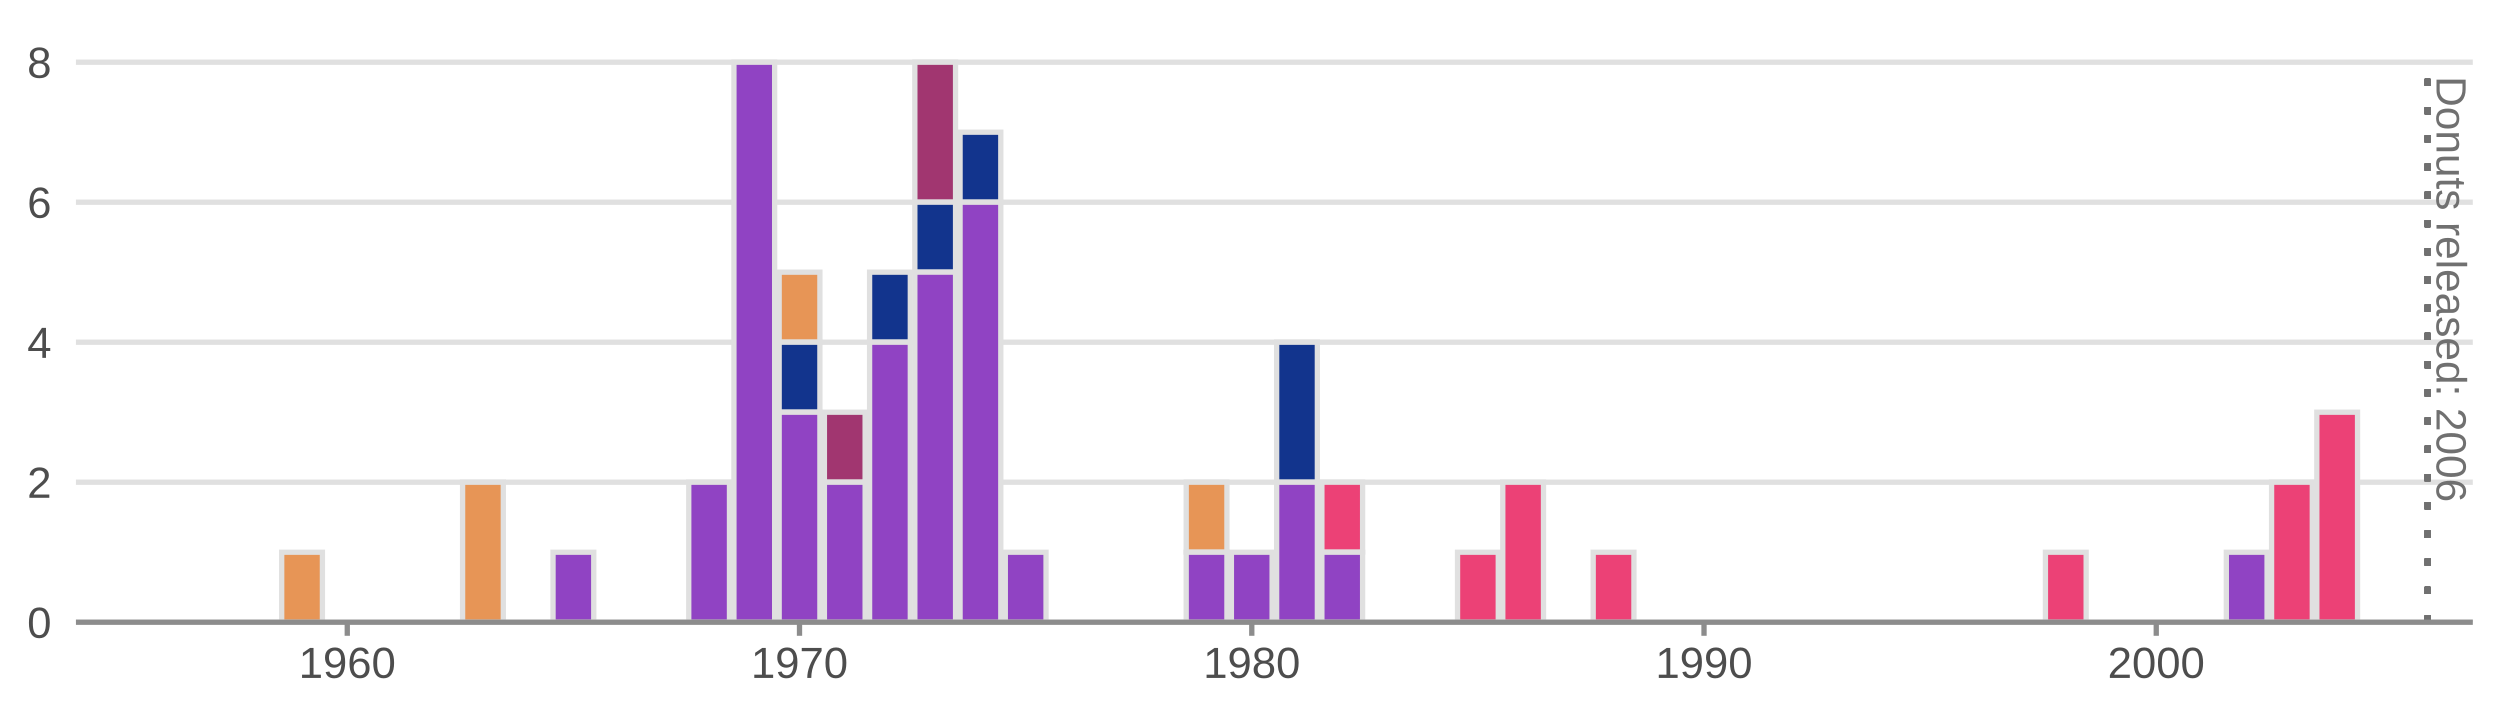
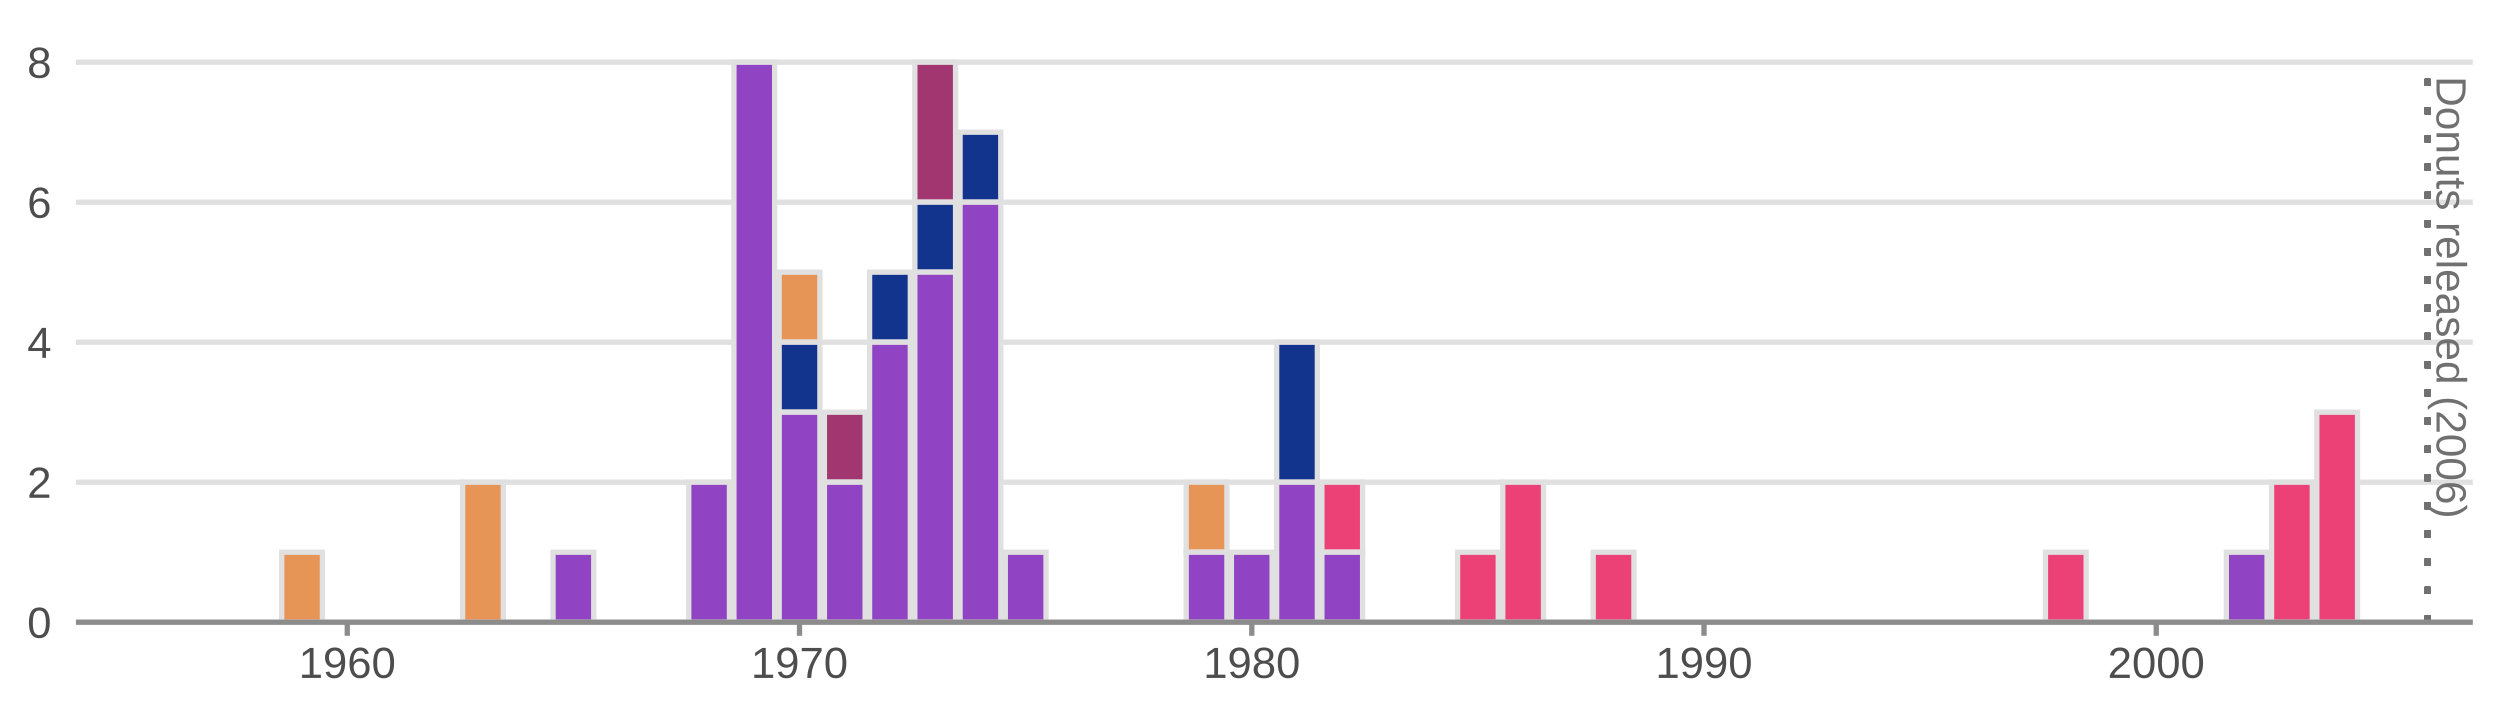
<svg xmlns="http://www.w3.org/2000/svg" class="svglite" width="504.00pt" height="144.00pt" viewBox="0 0 504.00 144.00">
  <defs>
    <style type="text/css">
    .svglite line, .svglite polyline, .svglite polygon, .svglite path, .svglite rect, .svglite circle {
      fill: none;
      stroke: #000000;
      stroke-linecap: round;
      stroke-linejoin: round;
      stroke-miterlimit: 10.00;
    }
    .svglite text {
      white-space: pre;
    }
  </style>
  </defs>
  <rect width="100%" height="100%" style="stroke: none; fill: none;" />
  <defs>
    <clipPath id="cpMC4wMHw1MDQuMDB8MC4wMHwxNDQuMDA=">
      <rect x="0.00" y="0.00" width="504.00" height="144.00" />
    </clipPath>
  </defs>
  <g clip-path="url(#cpMC4wMHw1MDQuMDB8MC4wMHwxNDQuMDA=)">
</g>
  <defs>
    <clipPath id="cpMTUuMzF8NDk4LjUyfDUuNDh8MTI1LjQ0">
      <rect x="15.31" y="5.48" width="483.21" height="119.96" />
    </clipPath>
  </defs>
  <g clip-path="url(#cpMTUuMzF8NDk4LjUyfDUuNDh8MTI1LjQ0)">
    <polyline points="15.31,125.44 498.52,125.44 " style="stroke-width: 1.07; stroke: #E0E0E0; stroke-linecap: butt;" />
    <polyline points="15.31,97.21 498.52,97.21 " style="stroke-width: 1.07; stroke: #E0E0E0; stroke-linecap: butt;" />
    <polyline points="15.31,68.99 498.52,68.99 " style="stroke-width: 1.07; stroke: #E0E0E0; stroke-linecap: butt;" />
    <polyline points="15.31,40.76 498.52,40.76 " style="stroke-width: 1.07; stroke: #E0E0E0; stroke-linecap: butt;" />
    <polyline points="15.31,12.54 498.52,12.54 " style="stroke-width: 1.07; stroke: #E0E0E0; stroke-linecap: butt;" />
    <rect x="56.79" y="111.33" width="8.21" height="14.11" style="stroke-width: 1.07; stroke: #E0E0E0; stroke-linecap: butt; stroke-linejoin: miter; fill: #E79556;" />
    <rect x="93.26" y="97.21" width="8.21" height="28.23" style="stroke-width: 1.07; stroke: #E0E0E0; stroke-linecap: butt; stroke-linejoin: miter; fill: #E79556;" />
    <rect x="157.08" y="54.87" width="8.21" height="14.11" style="stroke-width: 1.07; stroke: #E0E0E0; stroke-linecap: butt; stroke-linejoin: miter; fill: #E79556;" />
    <rect x="239.14" y="97.21" width="8.21" height="14.11" style="stroke-width: 1.07; stroke: #E0E0E0; stroke-linecap: butt; stroke-linejoin: miter; fill: #E79556;" />
    <rect x="266.49" y="97.21" width="8.21" height="14.11" style="stroke-width: 1.07; stroke: #E0E0E0; stroke-linecap: butt; stroke-linejoin: miter; fill: #EC4176;" />
    <rect x="293.84" y="111.33" width="8.21" height="14.11" style="stroke-width: 1.07; stroke: #E0E0E0; stroke-linecap: butt; stroke-linejoin: miter; fill: #EC4176;" />
    <rect x="302.96" y="97.21" width="8.21" height="28.23" style="stroke-width: 1.07; stroke: #E0E0E0; stroke-linecap: butt; stroke-linejoin: miter; fill: #EC4176;" />
    <rect x="321.19" y="111.33" width="8.21" height="14.11" style="stroke-width: 1.07; stroke: #E0E0E0; stroke-linecap: butt; stroke-linejoin: miter; fill: #EC4176;" />
    <rect x="412.36" y="111.33" width="8.21" height="14.11" style="stroke-width: 1.07; stroke: #E0E0E0; stroke-linecap: butt; stroke-linejoin: miter; fill: #EC4176;" />
    <rect x="457.95" y="97.21" width="8.21" height="28.23" style="stroke-width: 1.07; stroke: #E0E0E0; stroke-linecap: butt; stroke-linejoin: miter; fill: #EC4176;" />
    <rect x="467.07" y="83.10" width="8.21" height="42.34" style="stroke-width: 1.07; stroke: #E0E0E0; stroke-linecap: butt; stroke-linejoin: miter; fill: #EC4176;" />
    <rect x="166.20" y="83.10" width="8.21" height="14.11" style="stroke-width: 1.07; stroke: #E0E0E0; stroke-linecap: butt; stroke-linejoin: miter; fill: #A13670;" />
    <rect x="184.43" y="12.54" width="8.21" height="28.23" style="stroke-width: 1.07; stroke: #E0E0E0; stroke-linecap: butt; stroke-linejoin: miter; fill: #A13670;" />
    <rect x="157.08" y="68.99" width="8.21" height="14.11" style="stroke-width: 1.07; stroke: #E0E0E0; stroke-linecap: butt; stroke-linejoin: miter; fill: #12348D;" />
    <rect x="175.31" y="54.87" width="8.21" height="14.11" style="stroke-width: 1.07; stroke: #E0E0E0; stroke-linecap: butt; stroke-linejoin: miter; fill: #12348D;" />
    <rect x="184.43" y="40.76" width="8.21" height="14.11" style="stroke-width: 1.07; stroke: #E0E0E0; stroke-linecap: butt; stroke-linejoin: miter; fill: #12348D;" />
    <rect x="193.55" y="26.65" width="8.21" height="14.11" style="stroke-width: 1.07; stroke: #E0E0E0; stroke-linecap: butt; stroke-linejoin: miter; fill: #12348D;" />
    <rect x="257.37" y="68.99" width="8.21" height="28.23" style="stroke-width: 1.07; stroke: #E0E0E0; stroke-linecap: butt; stroke-linejoin: miter; fill: #12348D;" />
    <rect x="111.49" y="111.33" width="8.21" height="14.11" style="stroke-width: 1.07; stroke: #E0E0E0; stroke-linecap: butt; stroke-linejoin: miter; fill: #9043C3;" />
    <rect x="138.85" y="97.21" width="8.21" height="28.23" style="stroke-width: 1.07; stroke: #E0E0E0; stroke-linecap: butt; stroke-linejoin: miter; fill: #9043C3;" />
    <rect x="147.96" y="12.54" width="8.21" height="112.90" style="stroke-width: 1.07; stroke: #E0E0E0; stroke-linecap: butt; stroke-linejoin: miter; fill: #9043C3;" />
    <rect x="157.08" y="83.10" width="8.21" height="42.34" style="stroke-width: 1.07; stroke: #E0E0E0; stroke-linecap: butt; stroke-linejoin: miter; fill: #9043C3;" />
    <rect x="166.20" y="97.21" width="8.21" height="28.23" style="stroke-width: 1.07; stroke: #E0E0E0; stroke-linecap: butt; stroke-linejoin: miter; fill: #9043C3;" />
    <rect x="175.31" y="68.99" width="8.21" height="56.45" style="stroke-width: 1.07; stroke: #E0E0E0; stroke-linecap: butt; stroke-linejoin: miter; fill: #9043C3;" />
    <rect x="184.43" y="54.87" width="8.21" height="70.56" style="stroke-width: 1.07; stroke: #E0E0E0; stroke-linecap: butt; stroke-linejoin: miter; fill: #9043C3;" />
    <rect x="193.55" y="40.76" width="8.21" height="84.68" style="stroke-width: 1.07; stroke: #E0E0E0; stroke-linecap: butt; stroke-linejoin: miter; fill: #9043C3;" />
    <rect x="202.67" y="111.33" width="8.21" height="14.11" style="stroke-width: 1.07; stroke: #E0E0E0; stroke-linecap: butt; stroke-linejoin: miter; fill: #9043C3;" />
    <rect x="239.14" y="111.33" width="8.21" height="14.11" style="stroke-width: 1.07; stroke: #E0E0E0; stroke-linecap: butt; stroke-linejoin: miter; fill: #9043C3;" />
    <rect x="248.25" y="111.33" width="8.21" height="14.11" style="stroke-width: 1.07; stroke: #E0E0E0; stroke-linecap: butt; stroke-linejoin: miter; fill: #9043C3;" />
    <rect x="257.37" y="97.21" width="8.21" height="28.23" style="stroke-width: 1.07; stroke: #E0E0E0; stroke-linecap: butt; stroke-linejoin: miter; fill: #9043C3;" />
    <rect x="266.49" y="111.33" width="8.21" height="14.11" style="stroke-width: 1.07; stroke: #E0E0E0; stroke-linecap: butt; stroke-linejoin: miter; fill: #9043C3;" />
    <rect x="448.83" y="111.33" width="8.21" height="14.11" style="stroke-width: 1.07; stroke: #E0E0E0; stroke-linecap: butt; stroke-linejoin: miter; fill: #9043C3;" />
    <line x1="489.40" y1="125.44" x2="489.40" y2="12.54" style="stroke-width: 1.07; stroke: #707070; stroke-dasharray: 1.42,4.27; stroke-linecap: butt;" />
    <line x1="489.40" y1="125.44" x2="489.40" y2="12.54" style="stroke-width: 1.07; stroke: #707070; stroke-dasharray: 1.42,4.27; stroke-linecap: butt;" />
    <line x1="489.40" y1="125.44" x2="489.40" y2="12.54" style="stroke-width: 1.07; stroke: #707070; stroke-dasharray: 1.42,4.27; stroke-linecap: butt;" />
    <line x1="489.40" y1="125.44" x2="489.40" y2="12.54" style="stroke-width: 1.07; stroke: #707070; stroke-dasharray: 1.42,4.27; stroke-linecap: butt;" />
    <line x1="489.40" y1="125.44" x2="489.40" y2="12.54" style="stroke-width: 1.07; stroke: #707070; stroke-dasharray: 1.42,4.27; stroke-linecap: butt;" />
    <line x1="489.40" y1="125.44" x2="489.40" y2="12.54" style="stroke-width: 1.07; stroke: #707070; stroke-dasharray: 1.42,4.27; stroke-linecap: butt;" />
    <line x1="489.40" y1="125.44" x2="489.40" y2="12.54" style="stroke-width: 1.07; stroke: #707070; stroke-dasharray: 1.42,4.27; stroke-linecap: butt;" />
    <line x1="489.40" y1="125.44" x2="489.40" y2="12.54" style="stroke-width: 1.07; stroke: #707070; stroke-dasharray: 1.42,4.27; stroke-linecap: butt;" />
    <line x1="489.40" y1="125.44" x2="489.40" y2="12.54" style="stroke-width: 1.07; stroke: #707070; stroke-dasharray: 1.42,4.27; stroke-linecap: butt;" />
    <line x1="489.40" y1="125.44" x2="489.40" y2="12.54" style="stroke-width: 1.07; stroke: #707070; stroke-dasharray: 1.42,4.27; stroke-linecap: butt;" />
    <line x1="489.40" y1="125.44" x2="489.40" y2="12.54" style="stroke-width: 1.07; stroke: #707070; stroke-dasharray: 1.42,4.27; stroke-linecap: butt;" />
    <line x1="489.40" y1="125.44" x2="489.40" y2="12.54" style="stroke-width: 1.07; stroke: #707070; stroke-dasharray: 1.42,4.27; stroke-linecap: butt;" />
    <line x1="489.40" y1="125.44" x2="489.40" y2="12.54" style="stroke-width: 1.07; stroke: #707070; stroke-dasharray: 1.42,4.27; stroke-linecap: butt;" />
    <line x1="489.40" y1="125.44" x2="489.40" y2="12.54" style="stroke-width: 1.07; stroke: #707070; stroke-dasharray: 1.42,4.27; stroke-linecap: butt;" />
    <line x1="489.40" y1="125.44" x2="489.40" y2="12.54" style="stroke-width: 1.07; stroke: #707070; stroke-dasharray: 1.42,4.27; stroke-linecap: butt;" />
    <line x1="489.40" y1="125.44" x2="489.40" y2="12.54" style="stroke-width: 1.07; stroke: #707070; stroke-dasharray: 1.42,4.27; stroke-linecap: butt;" />
    <line x1="489.40" y1="125.44" x2="489.40" y2="12.54" style="stroke-width: 1.07; stroke: #707070; stroke-dasharray: 1.42,4.27; stroke-linecap: butt;" />
    <line x1="489.40" y1="125.44" x2="489.40" y2="12.54" style="stroke-width: 1.07; stroke: #707070; stroke-dasharray: 1.42,4.27; stroke-linecap: butt;" />
    <line x1="489.40" y1="125.44" x2="489.40" y2="12.54" style="stroke-width: 1.07; stroke: #707070; stroke-dasharray: 1.42,4.27; stroke-linecap: butt;" />
    <line x1="489.40" y1="125.44" x2="489.40" y2="12.54" style="stroke-width: 1.07; stroke: #707070; stroke-dasharray: 1.42,4.27; stroke-linecap: butt;" />
    <line x1="489.40" y1="125.44" x2="489.40" y2="12.54" style="stroke-width: 1.07; stroke: #707070; stroke-dasharray: 1.42,4.27; stroke-linecap: butt;" />
    <line x1="489.40" y1="125.44" x2="489.40" y2="12.54" style="stroke-width: 1.07; stroke: #707070; stroke-dasharray: 1.42,4.27; stroke-linecap: butt;" />
    <line x1="489.40" y1="125.44" x2="489.40" y2="12.54" style="stroke-width: 1.07; stroke: #707070; stroke-dasharray: 1.42,4.27; stroke-linecap: butt;" />
    <line x1="489.40" y1="125.44" x2="489.40" y2="12.54" style="stroke-width: 1.07; stroke: #707070; stroke-dasharray: 1.42,4.27; stroke-linecap: butt;" />
    <line x1="489.40" y1="125.44" x2="489.40" y2="12.54" style="stroke-width: 1.07; stroke: #707070; stroke-dasharray: 1.42,4.27; stroke-linecap: butt;" />
    <line x1="489.40" y1="125.44" x2="489.40" y2="12.54" style="stroke-width: 1.07; stroke: #707070; stroke-dasharray: 1.42,4.27; stroke-linecap: butt;" />
    <line x1="489.40" y1="125.44" x2="489.40" y2="12.54" style="stroke-width: 1.07; stroke: #707070; stroke-dasharray: 1.42,4.27; stroke-linecap: butt;" />
    <line x1="489.40" y1="125.44" x2="489.40" y2="12.54" style="stroke-width: 1.07; stroke: #707070; stroke-dasharray: 1.42,4.27; stroke-linecap: butt;" />
    <line x1="489.40" y1="125.44" x2="489.40" y2="12.54" style="stroke-width: 1.07; stroke: #707070; stroke-dasharray: 1.42,4.27; stroke-linecap: butt;" />
    <line x1="489.40" y1="125.44" x2="489.40" y2="12.54" style="stroke-width: 1.07; stroke: #707070; stroke-dasharray: 1.42,4.27; stroke-linecap: butt;" />
    <line x1="489.40" y1="125.44" x2="489.40" y2="12.54" style="stroke-width: 1.07; stroke: #707070; stroke-dasharray: 1.42,4.27; stroke-linecap: butt;" />
    <line x1="489.40" y1="125.44" x2="489.40" y2="12.54" style="stroke-width: 1.07; stroke: #707070; stroke-dasharray: 1.42,4.27; stroke-linecap: butt;" />
    <line x1="489.40" y1="125.44" x2="489.40" y2="12.54" style="stroke-width: 1.07; stroke: #707070; stroke-dasharray: 1.42,4.27; stroke-linecap: butt;" />
    <line x1="489.40" y1="125.44" x2="489.40" y2="12.54" style="stroke-width: 1.07; stroke: #707070; stroke-dasharray: 1.42,4.27; stroke-linecap: butt;" />
    <line x1="489.40" y1="125.44" x2="489.40" y2="12.54" style="stroke-width: 1.07; stroke: #707070; stroke-dasharray: 1.42,4.27; stroke-linecap: butt;" />
    <line x1="489.40" y1="125.44" x2="489.40" y2="12.54" style="stroke-width: 1.07; stroke: #707070; stroke-dasharray: 1.42,4.27; stroke-linecap: butt;" />
    <line x1="489.40" y1="125.44" x2="489.40" y2="12.54" style="stroke-width: 1.07; stroke: #707070; stroke-dasharray: 1.42,4.27; stroke-linecap: butt;" />
    <line x1="489.40" y1="125.44" x2="489.40" y2="12.54" style="stroke-width: 1.07; stroke: #707070; stroke-dasharray: 1.42,4.27; stroke-linecap: butt;" />
    <line x1="489.40" y1="125.44" x2="489.40" y2="12.54" style="stroke-width: 1.07; stroke: #707070; stroke-dasharray: 1.42,4.27; stroke-linecap: butt;" />
    <line x1="489.40" y1="125.44" x2="489.40" y2="12.54" style="stroke-width: 1.07; stroke: #707070; stroke-dasharray: 1.42,4.27; stroke-linecap: butt;" />
    <line x1="489.40" y1="125.44" x2="489.40" y2="12.54" style="stroke-width: 1.07; stroke: #707070; stroke-dasharray: 1.42,4.27; stroke-linecap: butt;" />
    <line x1="489.40" y1="125.44" x2="489.40" y2="12.54" style="stroke-width: 1.07; stroke: #707070; stroke-dasharray: 1.42,4.27; stroke-linecap: butt;" />
    <line x1="489.40" y1="125.44" x2="489.40" y2="12.54" style="stroke-width: 1.07; stroke: #707070; stroke-dasharray: 1.42,4.27; stroke-linecap: butt;" />
    <line x1="489.40" y1="125.44" x2="489.40" y2="12.54" style="stroke-width: 1.07; stroke: #707070; stroke-dasharray: 1.42,4.27; stroke-linecap: butt;" />
    <line x1="489.40" y1="125.44" x2="489.40" y2="12.54" style="stroke-width: 1.07; stroke: #707070; stroke-dasharray: 1.42,4.27; stroke-linecap: butt;" />
    <line x1="489.40" y1="125.44" x2="489.40" y2="12.54" style="stroke-width: 1.07; stroke: #707070; stroke-dasharray: 1.42,4.27; stroke-linecap: butt;" />
    <line x1="489.40" y1="125.44" x2="489.40" y2="12.54" style="stroke-width: 1.07; stroke: #707070; stroke-dasharray: 1.42,4.27; stroke-linecap: butt;" />
    <line x1="489.40" y1="125.44" x2="489.40" y2="12.54" style="stroke-width: 1.07; stroke: #707070; stroke-dasharray: 1.42,4.27; stroke-linecap: butt;" />
    <line x1="489.40" y1="125.44" x2="489.40" y2="12.54" style="stroke-width: 1.07; stroke: #707070; stroke-dasharray: 1.42,4.27; stroke-linecap: butt;" />
    <line x1="489.40" y1="125.44" x2="489.40" y2="12.54" style="stroke-width: 1.07; stroke: #707070; stroke-dasharray: 1.42,4.27; stroke-linecap: butt;" />
    <line x1="489.40" y1="125.44" x2="489.40" y2="12.54" style="stroke-width: 1.07; stroke: #707070; stroke-dasharray: 1.42,4.27; stroke-linecap: butt;" />
    <line x1="489.40" y1="125.44" x2="489.40" y2="12.54" style="stroke-width: 1.07; stroke: #707070; stroke-dasharray: 1.42,4.27; stroke-linecap: butt;" />
    <line x1="489.40" y1="125.44" x2="489.40" y2="12.54" style="stroke-width: 1.07; stroke: #707070; stroke-dasharray: 1.42,4.27; stroke-linecap: butt;" />
    <line x1="489.40" y1="125.44" x2="489.40" y2="12.54" style="stroke-width: 1.07; stroke: #707070; stroke-dasharray: 1.42,4.27; stroke-linecap: butt;" />
    <line x1="489.40" y1="125.44" x2="489.40" y2="12.54" style="stroke-width: 1.07; stroke: #707070; stroke-dasharray: 1.42,4.27; stroke-linecap: butt;" />
    <line x1="489.40" y1="125.44" x2="489.40" y2="12.54" style="stroke-width: 1.07; stroke: #707070; stroke-dasharray: 1.42,4.27; stroke-linecap: butt;" />
    <line x1="489.40" y1="125.44" x2="489.40" y2="12.54" style="stroke-width: 1.07; stroke: #707070; stroke-dasharray: 1.42,4.27; stroke-linecap: butt;" />
    <line x1="489.40" y1="125.44" x2="489.40" y2="12.54" style="stroke-width: 1.07; stroke: #707070; stroke-dasharray: 1.42,4.27; stroke-linecap: butt;" />
    <line x1="489.40" y1="125.44" x2="489.40" y2="12.54" style="stroke-width: 1.07; stroke: #707070; stroke-dasharray: 1.42,4.27; stroke-linecap: butt;" />
    <line x1="489.40" y1="125.44" x2="489.40" y2="12.54" style="stroke-width: 1.07; stroke: #707070; stroke-dasharray: 1.42,4.27; stroke-linecap: butt;" />
    <line x1="489.40" y1="125.44" x2="489.40" y2="12.54" style="stroke-width: 1.07; stroke: #707070; stroke-dasharray: 1.42,4.27; stroke-linecap: butt;" />
    <line x1="489.40" y1="125.44" x2="489.40" y2="12.54" style="stroke-width: 1.07; stroke: #707070; stroke-dasharray: 1.42,4.27; stroke-linecap: butt;" />
    <line x1="489.40" y1="125.44" x2="489.40" y2="12.54" style="stroke-width: 1.07; stroke: #707070; stroke-dasharray: 1.42,4.27; stroke-linecap: butt;" />
    <line x1="489.40" y1="125.44" x2="489.40" y2="12.54" style="stroke-width: 1.07; stroke: #707070; stroke-dasharray: 1.42,4.27; stroke-linecap: butt;" />
    <text transform="translate(491.20,15.36) rotate(90)" style="font-size: 8.54px;fill: #707070; font-family: &quot;Arial&quot;;" textLength="27.04px" lengthAdjust="spacingAndGlyphs">Donuts</text>
-     <text transform="translate(491.20,44.76) rotate(90)" style="font-size: 8.54px;fill: #707070; font-family: &quot;Arial&quot;;" textLength="35.10px" lengthAdjust="spacingAndGlyphs">released:</text>
-     <text transform="translate(491.20,82.23) rotate(90)" style="font-size: 8.54px;fill: #707070; font-family: &quot;Arial&quot;;" textLength="18.98px" lengthAdjust="spacingAndGlyphs">2006</text>
+     <text transform="translate(491.20,44.76) rotate(90)" style="font-size: 8.54px;fill: #707070; font-family: &quot;Arial&quot;;" textLength="32.73px" lengthAdjust="spacingAndGlyphs">released</text>
+     <text transform="translate(491.20,79.86) rotate(90)" style="font-size: 8.54px;fill: #707070; font-family: &quot;Arial&quot;;" textLength="24.67px" lengthAdjust="spacingAndGlyphs">(2006)</text>
  </g>
  <g clip-path="url(#cpMC4wMHw1MDQuMDB8MC4wMHwxNDQuMDA=)">
    <text x="10.38" y="128.59" text-anchor="end" style="font-size: 8.80px;fill: #4D4D4D; font-family: &quot;Arial&quot;;" textLength="4.90px" lengthAdjust="spacingAndGlyphs">0</text>
    <text x="10.38" y="100.36" text-anchor="end" style="font-size: 8.80px;fill: #4D4D4D; font-family: &quot;Arial&quot;;" textLength="4.90px" lengthAdjust="spacingAndGlyphs">2</text>
    <text x="10.38" y="72.14" text-anchor="end" style="font-size: 8.80px;fill: #4D4D4D; font-family: &quot;Arial&quot;;" textLength="4.90px" lengthAdjust="spacingAndGlyphs">4</text>
    <text x="10.38" y="43.91" text-anchor="end" style="font-size: 8.80px;fill: #4D4D4D; font-family: &quot;Arial&quot;;" textLength="4.90px" lengthAdjust="spacingAndGlyphs">6</text>
    <text x="10.38" y="15.69" text-anchor="end" style="font-size: 8.80px;fill: #4D4D4D; font-family: &quot;Arial&quot;;" textLength="4.90px" lengthAdjust="spacingAndGlyphs">8</text>
    <polyline points="15.31,125.44 498.52,125.44 " style="stroke-width: 1.07; stroke: #8C8C8C; stroke-linecap: butt;" />
    <polyline points="70.01,128.18 70.01,125.44 " style="stroke-width: 1.07; stroke: #8C8C8C; stroke-linecap: butt;" />
    <polyline points="161.18,128.18 161.18,125.44 " style="stroke-width: 1.07; stroke: #8C8C8C; stroke-linecap: butt;" />
    <polyline points="252.36,128.18 252.36,125.44 " style="stroke-width: 1.07; stroke: #8C8C8C; stroke-linecap: butt;" />
    <polyline points="343.53,128.18 343.53,125.44 " style="stroke-width: 1.07; stroke: #8C8C8C; stroke-linecap: butt;" />
    <polyline points="434.70,128.18 434.70,125.44 " style="stroke-width: 1.07; stroke: #8C8C8C; stroke-linecap: butt;" />
    <text x="70.01" y="136.67" text-anchor="middle" style="font-size: 8.80px;fill: #4D4D4D; font-family: &quot;Arial&quot;;" textLength="19.58px" lengthAdjust="spacingAndGlyphs">1960</text>
    <text x="161.18" y="136.67" text-anchor="middle" style="font-size: 8.80px;fill: #4D4D4D; font-family: &quot;Arial&quot;;" textLength="19.58px" lengthAdjust="spacingAndGlyphs">1970</text>
    <text x="252.36" y="136.67" text-anchor="middle" style="font-size: 8.80px;fill: #4D4D4D; font-family: &quot;Arial&quot;;" textLength="19.58px" lengthAdjust="spacingAndGlyphs">1980</text>
    <text x="343.53" y="136.67" text-anchor="middle" style="font-size: 8.80px;fill: #4D4D4D; font-family: &quot;Arial&quot;;" textLength="19.58px" lengthAdjust="spacingAndGlyphs">1990</text>
    <text x="434.70" y="136.67" text-anchor="middle" style="font-size: 8.80px;fill: #4D4D4D; font-family: &quot;Arial&quot;;" textLength="19.58px" lengthAdjust="spacingAndGlyphs">2000</text>
  </g>
</svg>
